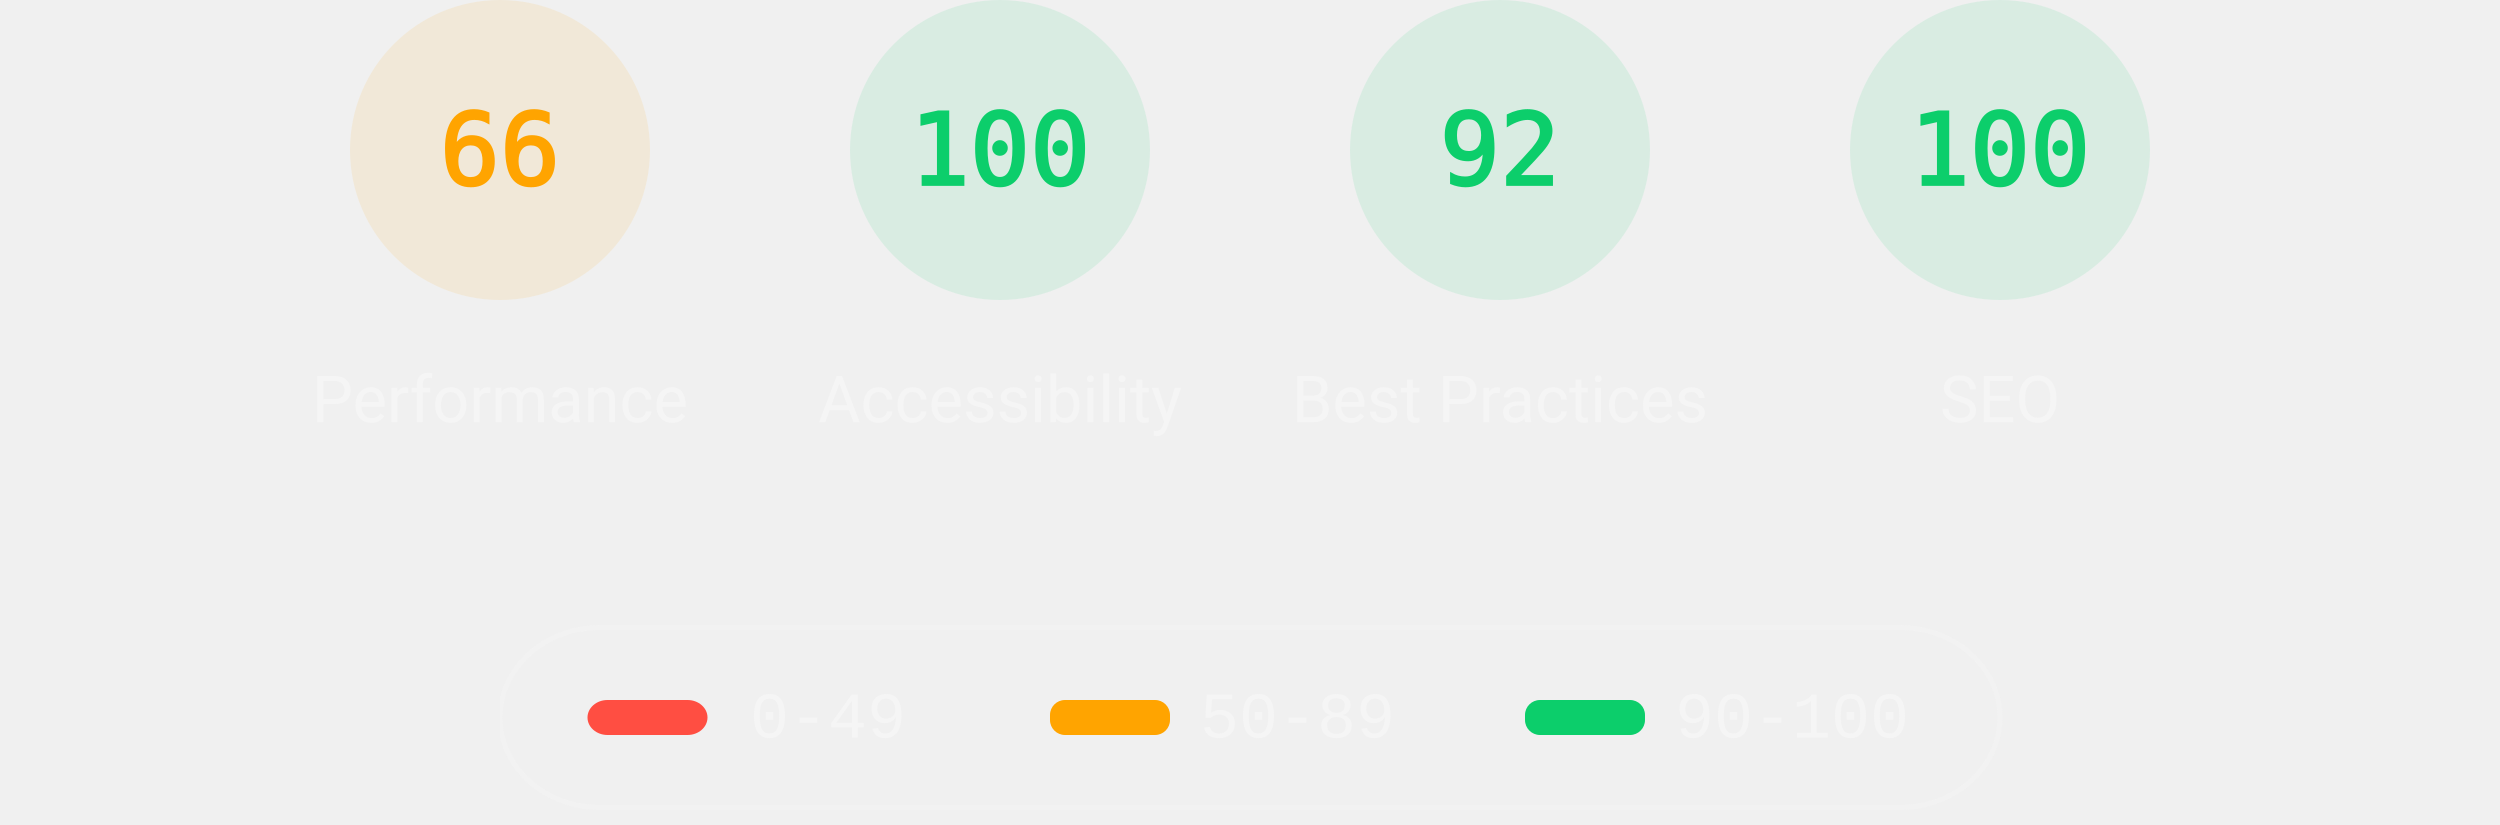
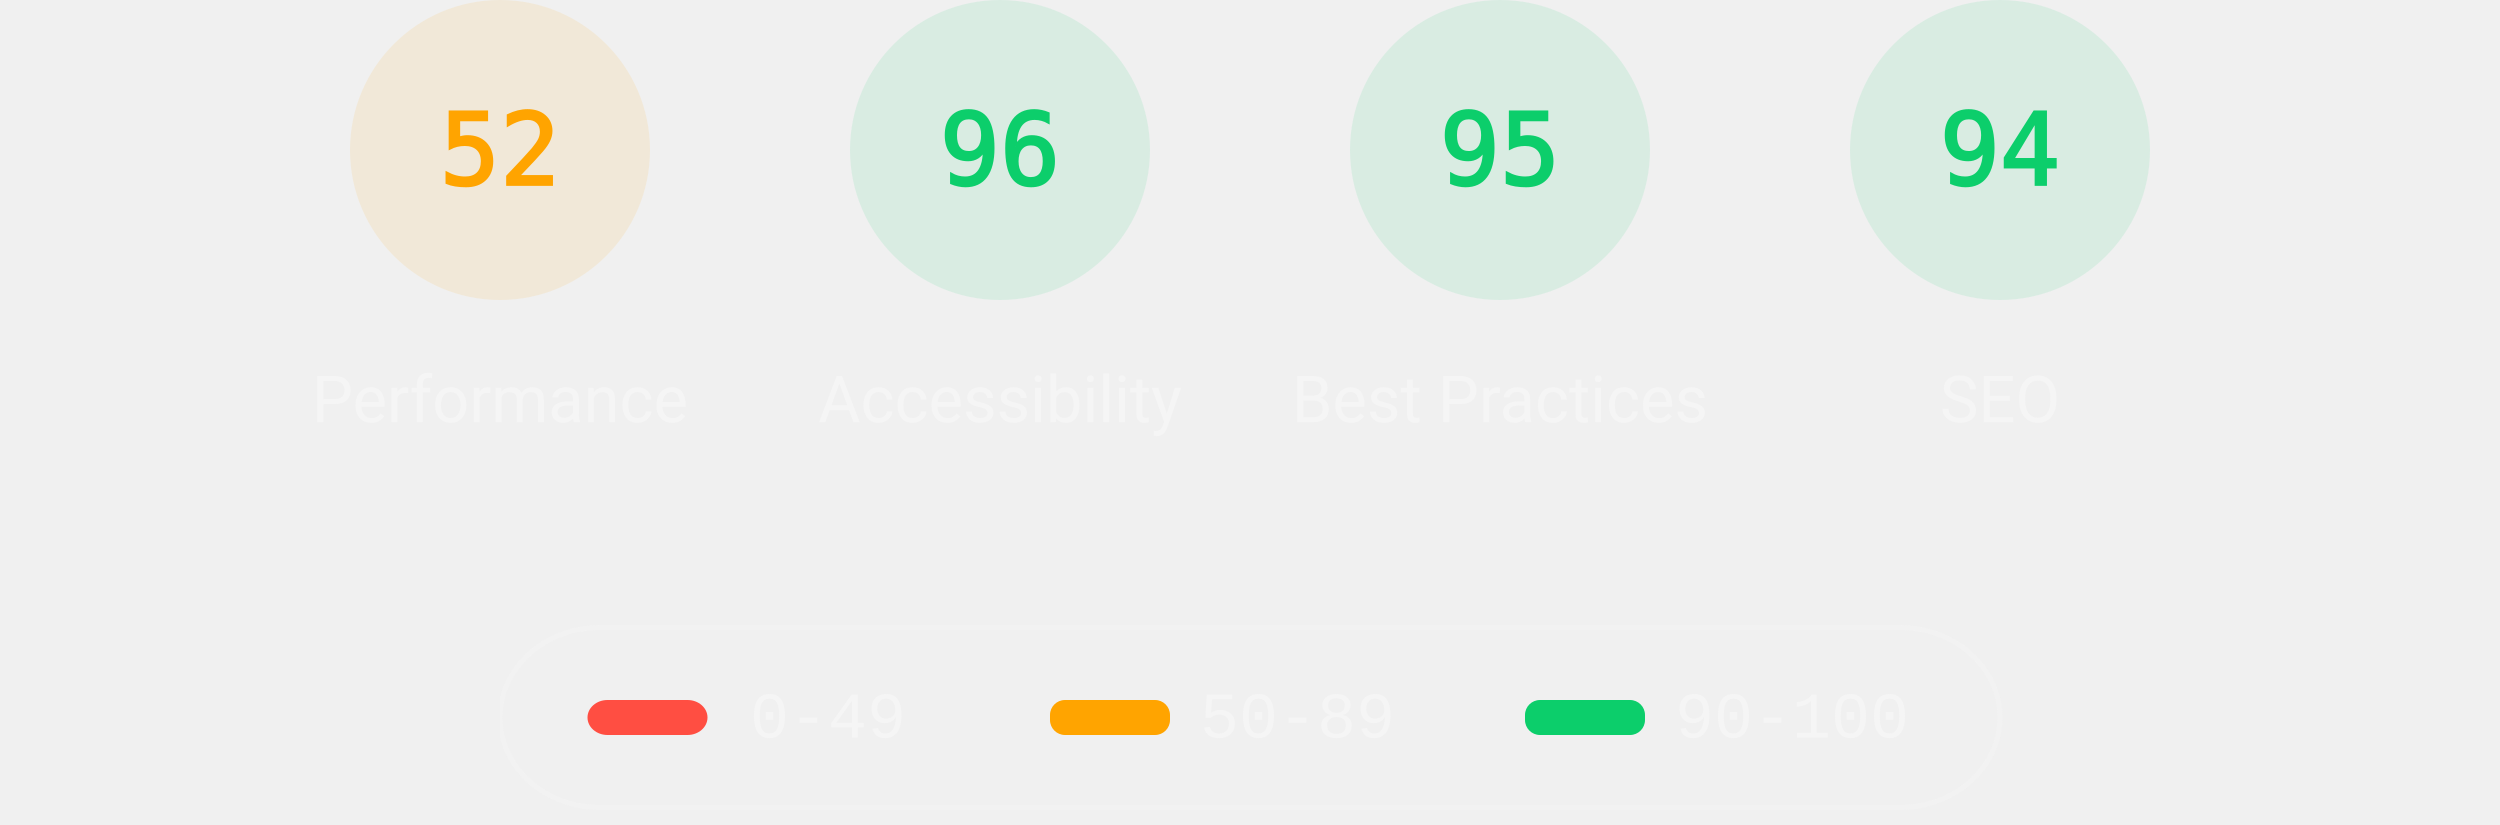
<svg xmlns="http://www.w3.org/2000/svg" class="theme--dark" fill="none" width="1000" height="330">
  <style>
			.gauge-base {
				opacity: 0.1
			}

			.gauge-arc {
				fill: none;
				animation-delay: 250ms;
				stroke-linecap: round;
				transform: rotate(-90deg);
				transform-origin: 100px 60px;
				animation: load-gauge 1s ease forwards
			}

			.guage-text {
				font-size: 40px;
				font-family: monospace;
				text-align: center
			}

			.guage-red {
				color: #ff4e42;
				fill: #ff4e42;
				stroke: #ff4e42
			}
			.guage-orange {
				color: #ffa400;
				fill: #ffa400;
				stroke: #ffa400
			}
			.guage-green {
				color: #0cce6b;
				fill: #0cce6b;
				stroke: #0cce6b
			}
			.theme--agnostic .guage-undefined {
				color: #5c5c5c;
				fill: #5c5c5c;
				stroke: #5c5c5c
			}
			.theme--light .guage-undefined {
				color: #1e1e1e;
				fill: #1e1e1e;
				stroke: #1e1e1e
			}
			.theme--dark .guage-undefined {
				color: #f5f5f5;
				fill: #f5f5f5;
				stroke: #f5f5f5
			}

			.guage-title {
				stroke: none;
				font-size: 26px;
				line-height: 26px;
				font-family: Roboto, Halvetica, Arial, sans-serif
			}
			.metric.guage-title {
				font-family: 'Courier New', Courier, monospace
			}
			.theme--agnostic .guage-title {
				color: #737373;
				fill: #737373
			}
			.theme--light .guage-title {
				color: #212121;
				fill: #212121
			}
			.theme--dark .guage-title {
				color: #f5f5f5;
				fill: #f5f5f5
			}

			@keyframes load-gauge {
				from {
					stroke-dasharray: 0 352.858
				}
			}
			.lh-gauge--pwa__disc {
				fill: #e0e0e0
			}
			.lh-gauge--pwa__logo {
				position: relative;
				fill: #b0b0b0
			}
			.lh-gauge--pwa__invisible {
				display: none
			}
			.lh-gauge--pwa__visible {
				display: inline
			}
			.guage-invisible {
				display: none
			}
			.lh-gauge--pwa__logo--primary-color {
				fill: #304ffe
			}
			.theme--agnostic .lh-gauge--pwa__logo--secondary-color {
				fill: #787878
			}
			.theme--light .lh-gauge--pwa__logo--secondary-color {
				fill: #3d3d3d
			}
			.theme--dark .lh-gauge--pwa__logo--secondary-color {
				fill: #d8b6b6
			}
			.theme--light #svg_2 {
				stroke: #00000022
			}
			.theme--agnostic #svg_2 {
				stroke: #616161
			}
			.theme--light #svg_2 {
				stroke: #00000022
			}
			.theme--dark #svg_2 {
				stroke: #f5f5f566
			}
		</style>
  <svg class="guage-div guage-perf guage-orange" viewBox="0 0 200 200" width="200" height="200" x="100" y="0">
    <circle class="gauge-base" r="56" cx="100" cy="60" stroke-width="8" />
-     <circle class="gauge-arc guage-arc-1" r="56" cx="100" cy="60" stroke-width="8" style="stroke-dasharray: 232.226, 351.858;" />
-     <text class="guage-text" x="100px" y="60px" alignment-baseline="central" dominant-baseline="central" text-anchor="middle">66</text>
+     <circle class="gauge-arc guage-arc-1" r="56" cx="100" cy="60" stroke-width="8" style="stroke-dasharray: 182.966, 351.858;" />
+     <text class="guage-text" x="100px" y="60px" alignment-baseline="central" dominant-baseline="central" text-anchor="middle">52</text>
    <text class="guage-title" x="100px" y="160px" alignment-baseline="central" dominant-baseline="central" text-anchor="middle">Performance</text>
  </svg>
  <svg class="guage-div guage-acc guage-green" viewBox="0 0 200 200" width="200" height="200" x="300" y="0">
    <circle class="gauge-base" r="56" cx="100" cy="60" stroke-width="8" />
-     <circle class="gauge-arc guage-arc-2" r="56" cx="100" cy="60" stroke-width="8" style="stroke-dasharray: 351.858, 351.858;" />
-     <text class="guage-text" x="100px" y="60px" alignment-baseline="central" dominant-baseline="central" text-anchor="middle">100</text>
+     <circle class="gauge-arc guage-arc-2" r="56" cx="100" cy="60" stroke-width="8" style="stroke-dasharray: 337.784, 351.858;" />
+     <text class="guage-text" x="100px" y="60px" alignment-baseline="central" dominant-baseline="central" text-anchor="middle">96</text>
    <text class="guage-title" x="100px" y="160px" alignment-baseline="central" dominant-baseline="central" text-anchor="middle">Accessibility</text>
  </svg>
  <svg class="guage-div guage-best guage-green" viewBox="0 0 200 200" width="200" height="200" x="500" y="0">
    <circle class="gauge-base" r="56" cx="100" cy="60" stroke-width="8" />
-     <circle class="gauge-arc guage-arc-3" r="56" cx="100" cy="60" stroke-width="8" style="stroke-dasharray: 323.709, 351.858;" />
-     <text class="guage-text" x="100px" y="60px" alignment-baseline="central" dominant-baseline="central" text-anchor="middle">92</text>
+     <circle class="gauge-arc guage-arc-3" r="56" cx="100" cy="60" stroke-width="8" style="stroke-dasharray: 334.265, 351.858;" />
+     <text class="guage-text" x="100px" y="60px" alignment-baseline="central" dominant-baseline="central" text-anchor="middle">95</text>
    <text class="guage-title" x="100px" y="160px" alignment-baseline="central" dominant-baseline="central" text-anchor="middle">Best Practices</text>
  </svg>
  <svg class="guage-div guage-seo guage-green" viewBox="0 0 200 200" width="200" height="200" x="700" y="0">
    <circle class="gauge-base" r="56" cx="100" cy="60" stroke-width="8" />
-     <circle class="gauge-arc guage-arc-4" r="56" cx="100" cy="60" stroke-width="8" style="stroke-dasharray: 351.858, 351.858;" />
-     <text class="guage-text" x="100px" y="60px" alignment-baseline="central" dominant-baseline="central" text-anchor="middle">100</text>
+     <circle class="gauge-arc guage-arc-4" r="56" cx="100" cy="60" stroke-width="8" style="stroke-dasharray: 330.747, 351.858;" />
+     <text class="guage-text" x="100px" y="60px" alignment-baseline="central" dominant-baseline="central" text-anchor="middle">94</text>
    <text class="guage-title" x="100px" y="160px" alignment-baseline="central" dominant-baseline="central" text-anchor="middle">SEO</text>
  </svg>
  <svg class="guage-div guage-pwa guage-invisible" viewBox="0 0 200 200" width="200" height="200" x="900" y="0">
    <svg viewBox="0 0 60 60" width="112" height="112" x="44" y="4">
      <defs>
        <linearGradient id="lh-gauge--pwa__check-circle__gradient-0" x1="50%" y1="0%" x2="50%" y2="100%">
          <stop stop-color="#00C852" offset="0%" />
          <stop stop-color="#009688" offset="100%" />
        </linearGradient>
        <linearGradient id="lh-gauge--pwa__installable__shadow-gradient-0" x1="76.056%" x2="24.111%" y1="82.995%" y2="24.735%">
          <stop stop-color="#A5D6A7" offset="0%" />
          <stop stop-color="#80CBC4" offset="100%" />
        </linearGradient>
        <linearGradient id="lh-gauge--pwa__fast-reliable__shadow-gradient-0" x1="76.056%" y1="82.995%" x2="25.678%" y2="26.493%">
          <stop stop-color="#64B5F6" offset="0%" />
          <stop stop-color="#2979FF" offset="100%" />
        </linearGradient>
        <g id="lh-gauge--pwa__fast-reliable-badge-0">
          <circle fill="#FFFFFF" cx="10" cy="10" r="10" />
          <path fill="#304FFE" d="M10 3.58l5.25 2.34v3.5c0 3.23-2.24 6.26-5.25 7-3.01-.74-5.25-3.77-5.25-7v-3.5L10 3.58zm-.47 10.74l2.76-4.83.03-.07c.04-.08 0-.24-.22-.24h-1.64l.47-3.26h-.47l-2.7 4.77c-.02.01.05-.1-.04.05-.09.16-.1.31.18.31h1.63l-.47 3.27h.47z" />
        </g>
        <g id="lh-gauge--pwa__installable-badge-0">
          <circle fill="#FFFFFF" cx="10" cy="10" r="10" />
          <path fill="#009688" d="M10 4.167A5.835 5.835 0 0 0 4.167 10 5.835 5.835 0 0 0 10 15.833 5.835 5.835 0 0 0 15.833 10 5.835 5.835 0 0 0 10 4.167zm2.917 6.416h-2.334v2.334H9.417v-2.334H7.083V9.417h2.334V7.083h1.166v2.334h2.334v1.166z" />
        </g>
      </defs>
      <g stroke="none" fill-rule="nonzero">
        <circle class="lh-gauge--pwa__disc" cx="30" cy="30" r="30" />
        <g class="lh-gauge--pwa__logo">
          <path d="M35.66 19.39l.7-1.75h2L37.4 15 38.6 12l3.4 9h-2.51l-.58-1.61z" />
          <path d="M33.52 21l3.65-9h-2.42l-2.5 5.82L30.5 12h-1.86l-1.9 5.82-1.35-2.65-1.21 3.72L25.4 21h2.38l1.72-5.2 1.64 5.2z" />
          <path fill-rule="nonzero" d="M20.3 17.91h1.48c.45 0 .85-.05 1.2-.15l.39-1.18 1.07-3.3a2.64 2.64 0 0 0-.28-.37c-.55-.6-1.36-.91-2.42-.91H18v9h2.3V17.9zm1.96-3.84c.22.22.33.5.33.87 0 .36-.1.65-.29.87-.2.23-.59.35-1.15.35h-.86v-2.41h.87c.52 0 .89.1 1.1.32z" />
        </g>
        <rect class="lh-gauge--pwa__component lh-gauge--pwa__na-line lh-gauge--pwa__invisible" fill="#FFFFFF" x="20" y="32" width="20" height="4" rx="2" />
        <g class="lh-gauge--pwa__component lh-gauge--pwa__fast-reliable-badge lh-gauge--pwa__invisible" transform="translate(20, 29)">
          <path fill="url(#lh-gauge--pwa__fast-reliable__shadow-gradient-0)" d="M33.63 19.49A30 30 0 0 1 16.2 30.36L3 17.14 17.14 3l16.49 16.49z" />
          <use href="#lh-gauge--pwa__fast-reliable-badge-0" />
        </g>
        <g class="lh-gauge--pwa__component lh-gauge--pwa__installable-badge lh-gauge--pwa__invisible" transform="translate(20, 29)">
          <path fill="url(#lh-gauge--pwa__installable__shadow-gradient-0)" d="M33.629 19.487c-4.272 5.453-10.391 9.39-17.415 10.869L3 17.142 17.142 3 33.63 19.487z" />
          <use href="#lh-gauge--pwa__installable-badge-0" />
        </g>
        <g class="lh-gauge--pwa__component lh-gauge--pwa__fast-reliable-installable-badges lh-gauge--pwa__invisible">
          <g transform="translate(8, 29)">
            <path fill="url(#lh-gauge--pwa__fast-reliable__shadow-gradient-0)" d="M16.321 30.463L3 17.143 17.142 3l22.365 22.365A29.864 29.864 0 0 1 22 31c-1.942 0-3.84-.184-5.679-.537z" />
            <use href="#lh-gauge--pwa__fast-reliable-badge-0" />
          </g>
          <g transform="translate(32, 29)">
            <path fill="url(#lh-gauge--pwa__installable__shadow-gradient-0)" d="M25.982 11.84a30.107 30.107 0 0 1-13.08 15.203L3 17.143 17.142 3l8.84 8.84z" />
            <use href="#lh-gauge--pwa__installable-badge-0" />
          </g>
        </g>
        <g class="lh-gauge--pwa__component lh-gauge--pwa__check-circle lh-gauge--pwa__invisible" transform="translate(18, 28)">
          <circle fill="#FFFFFF" cx="12" cy="12" r="12" />
          <path fill="url(#lh-gauge--pwa__check-circle__gradient-0)" d="M12 2a10 10 0 1 0 0 20 10 10 0 0 0 0-20zm-2 15l-5-5 1.41-1.41L10 14.17l7.59-7.59L19 8l-9 9z" />
        </g>
      </g>
    </svg>
    <text class="guage-title" y="160px" alignment-baseline="central" dominant-baseline="central" text-anchor="middle">
      <tspan x="100px" dy="-6px">Progressive</tspan>
      <tspan x="100px" dy="30px">Web App</tspan>
    </text>
  </svg>
  <svg width="604" height="76" x="200" y="250">
    <g>
      <rect fill="none" id="canvas_background" height="80" width="604" y="-1" x="-1" />
      <g display="none" overflow="visible" y="0" x="0" height="100%" width="100%" id="canvasGrid">
        <rect fill="url(#gridpattern)" stroke-width="0" y="0" x="0" height="100%" width="100%" />
      </g>
    </g>
    <g>
      <rect fill-opacity="0" stroke-width="2" rx="40" id="svg_2" height="72" width="600" y="1" x="0" fill="#000000" />
      <rect stroke="#000" rx="8" id="svg_3" height="14" width="48" y="30" x="35" stroke-opacity="null" stroke-width="0" fill="#ff4e42" />
      <rect stroke="#000" rx="6" id="svg_4" height="14" width="48" y="30" x="220" stroke-opacity="null" stroke-width="0" fill="#ffa400" />
      <rect stroke="#000" rx="6" id="svg_5" height="14" width="48" y="30" x="410" stroke-opacity="null" stroke-width="0" fill="#0cce6b" />
      <text class="metric guage-title" xml:space="preserve" text-anchor="start" font-size="26" id="svg_6" y="45" x="100" stroke-opacity="null" stroke-width="0" stroke="#000">0-49</text>
      <text class="metric guage-title" xml:space="preserve" text-anchor="start" font-size="26" id="svg_7" y="45" x="280" stroke-opacity="null" stroke-width="0" stroke="#000">50-89</text>
      <text class="metric guage-title" xml:space="preserve" text-anchor="start" font-size="26" id="svg_8" y="45" x="470" stroke-opacity="null" stroke-width="0" stroke="#000">90-100</text>
    </g>
  </svg>
</svg>
